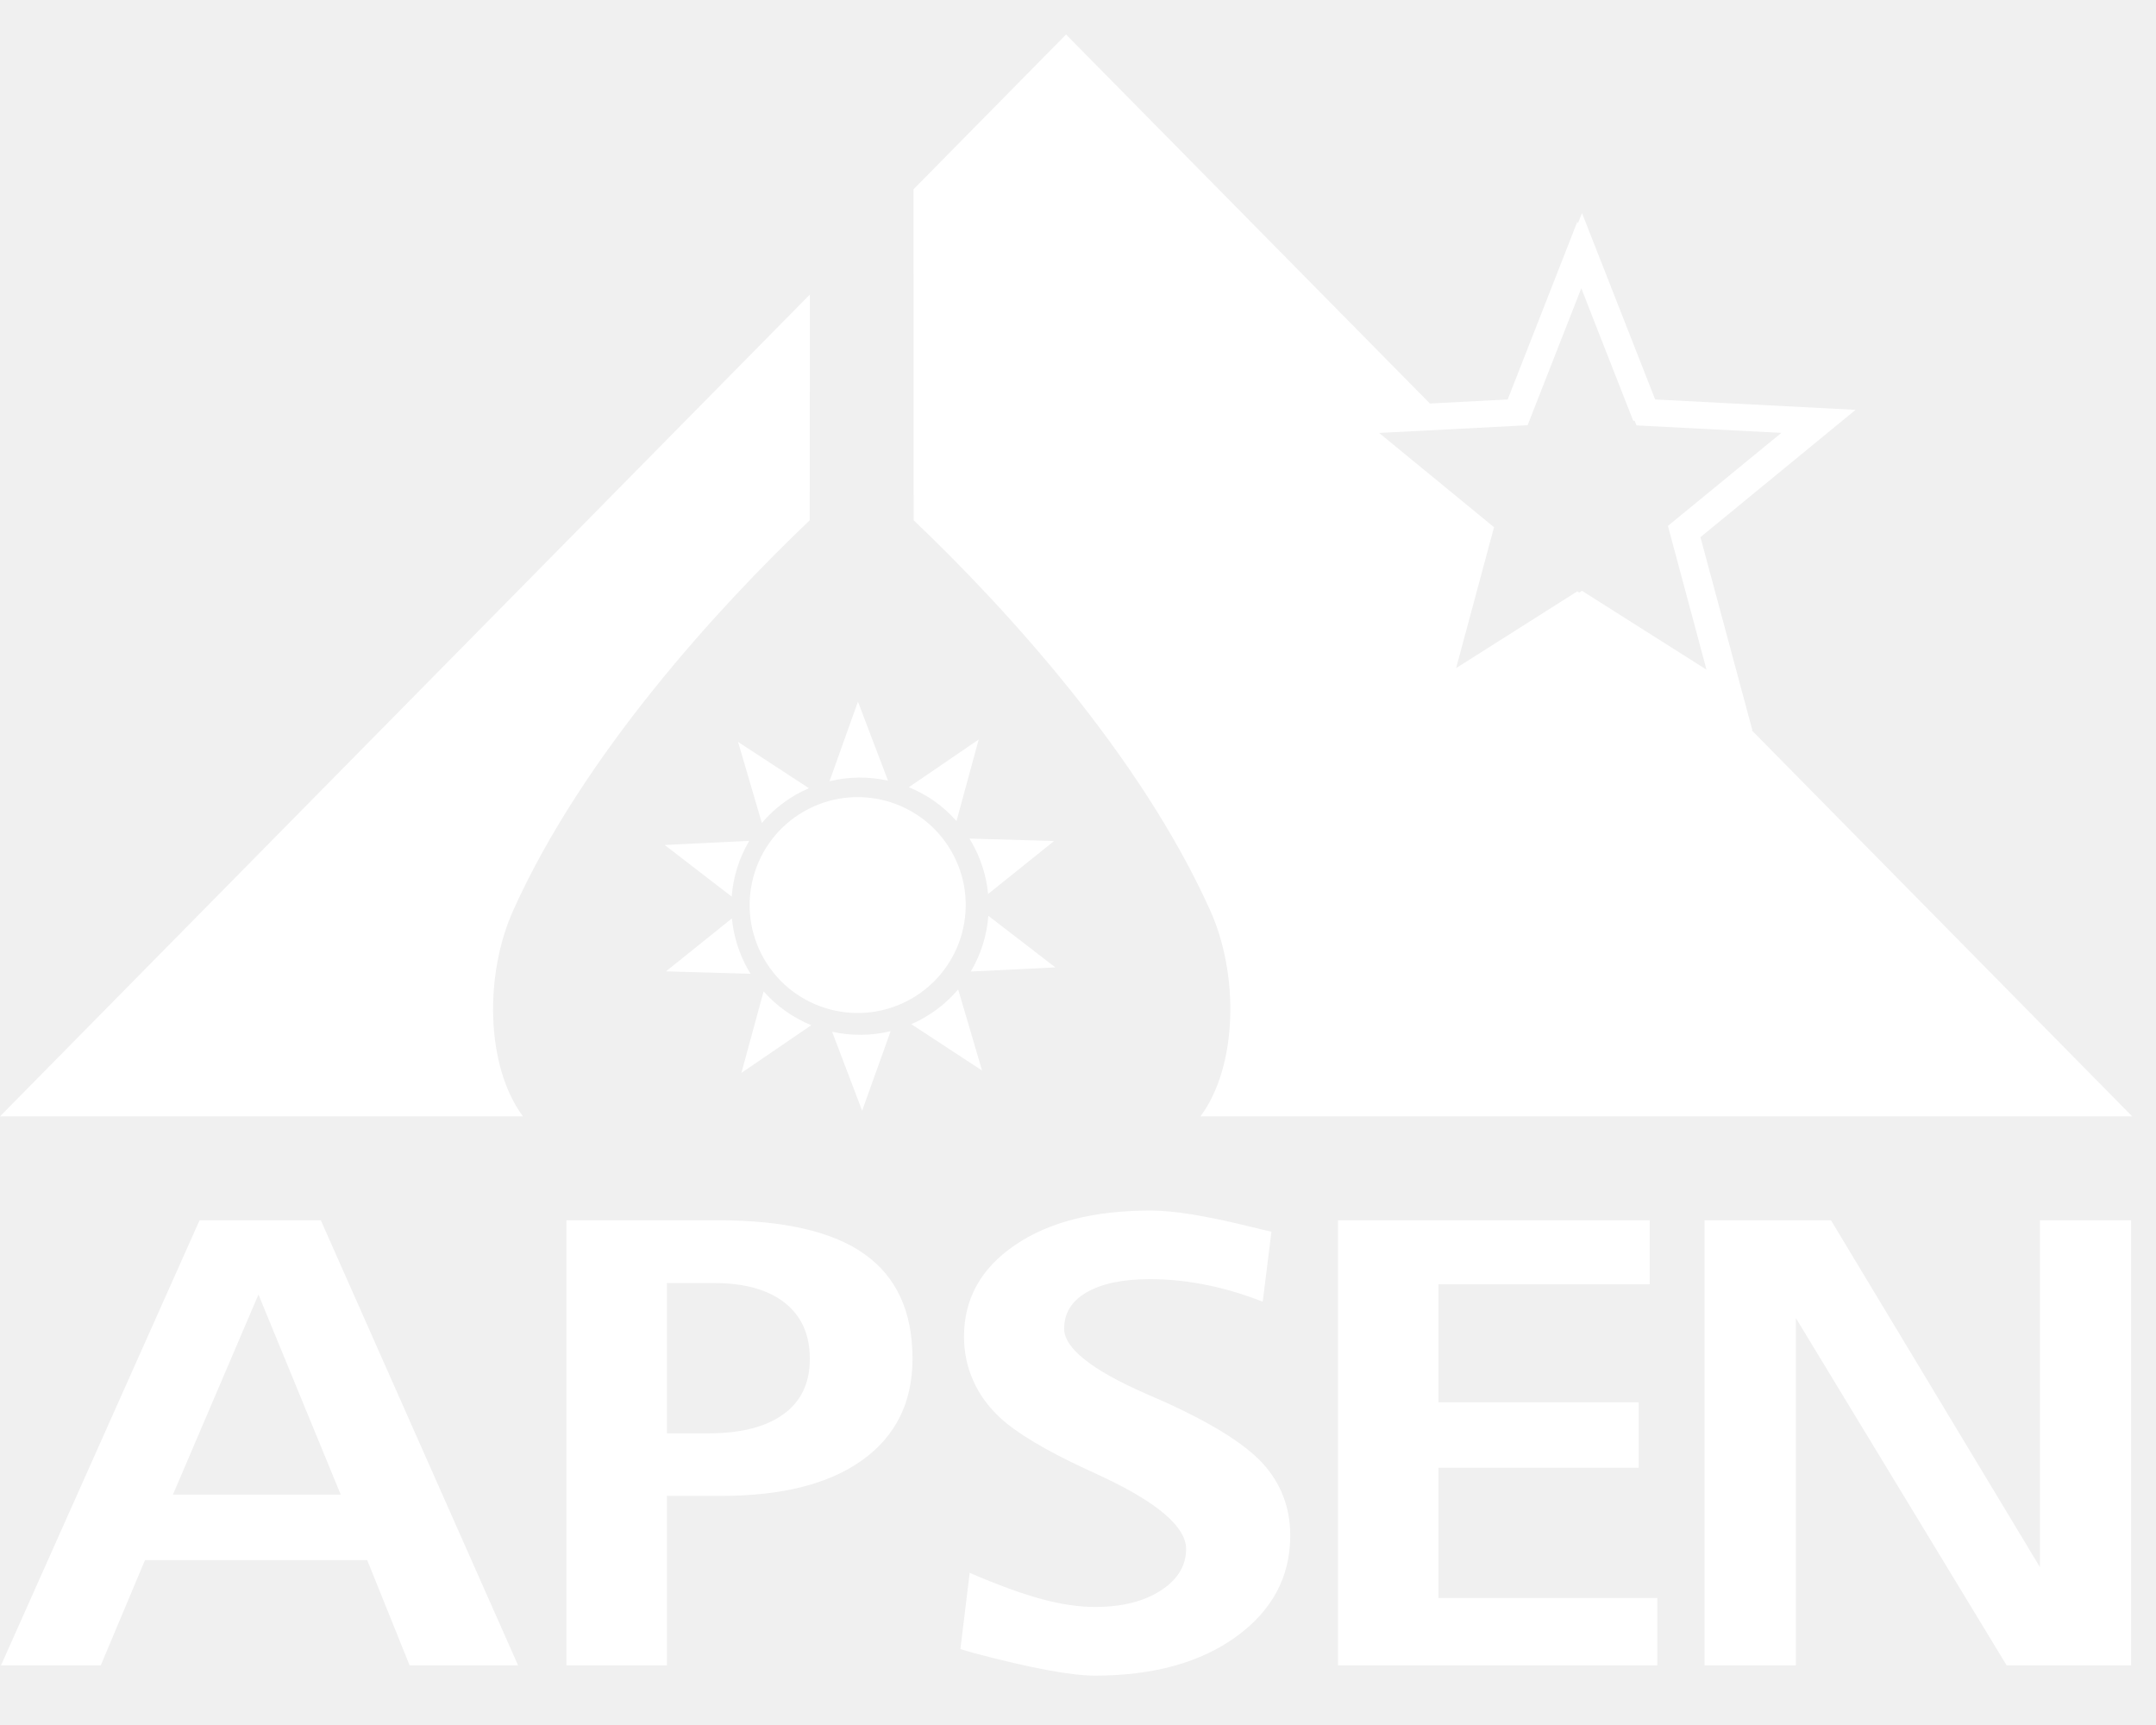
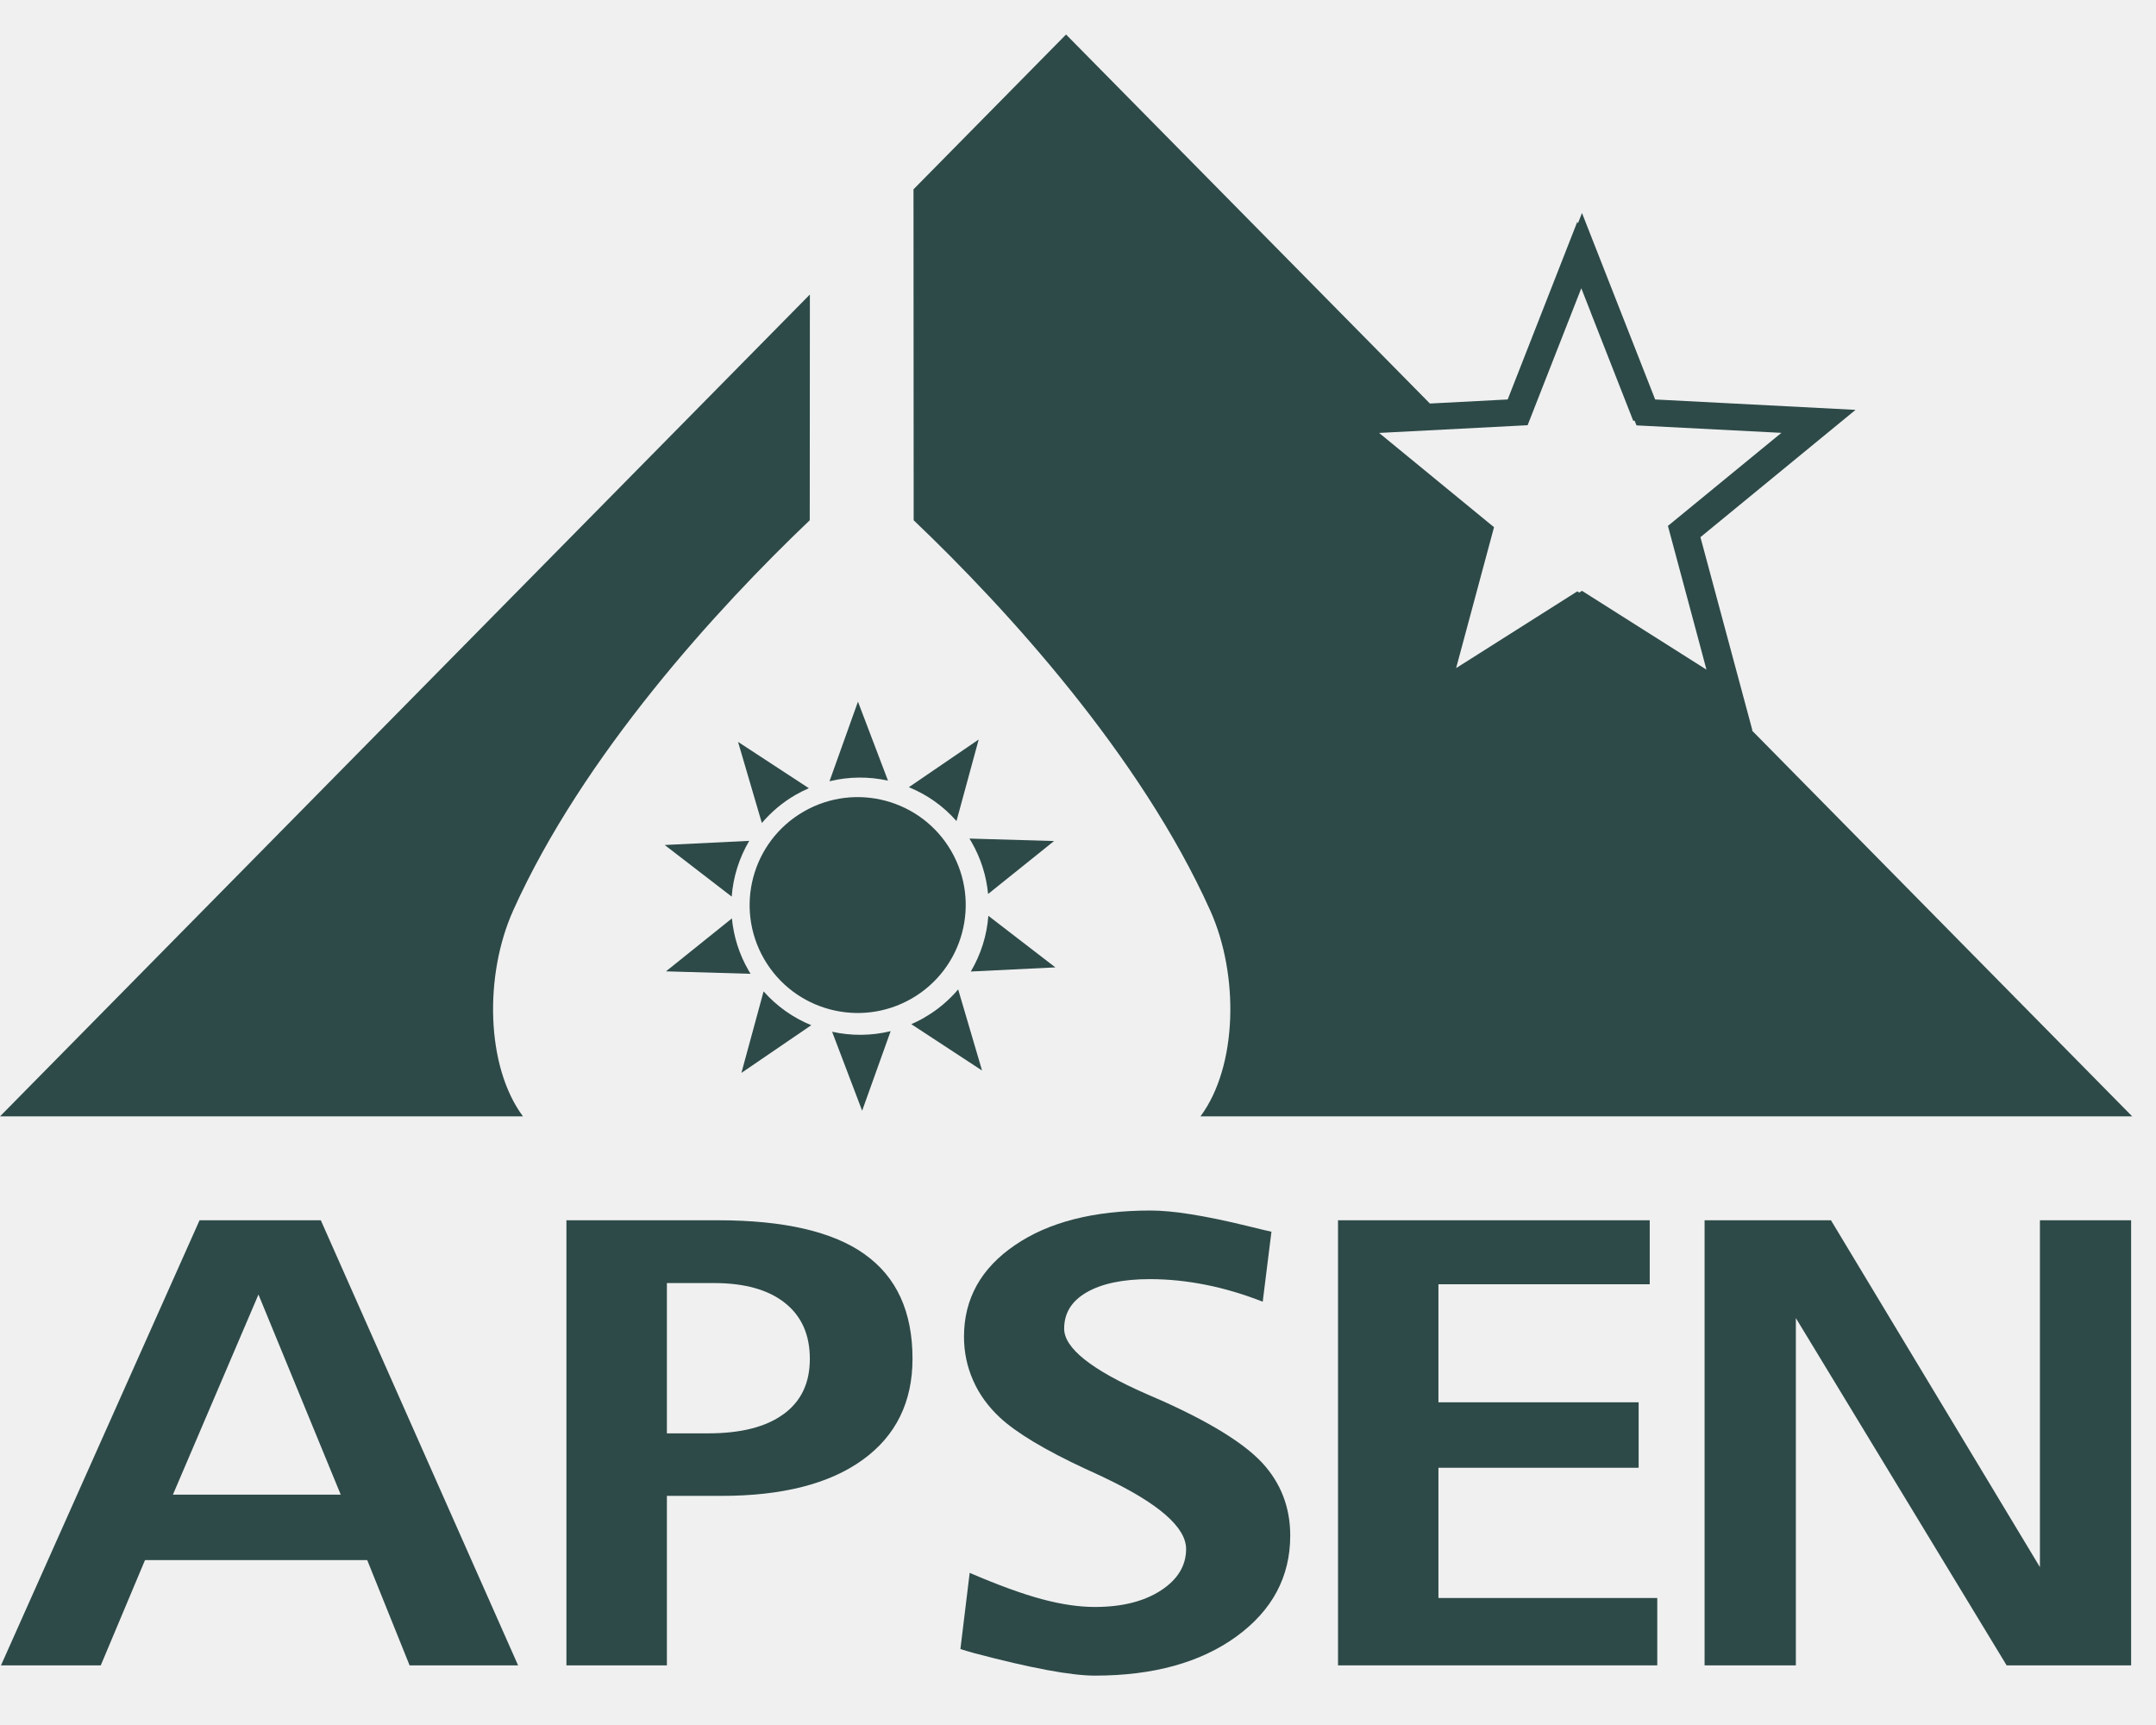
<svg xmlns="http://www.w3.org/2000/svg" width="50" height="40" viewBox="0 0 50 40" fill="none">
  <g clip-path="url(#clip0_53_320)">
-     <path d="M47.308 36.339L42.462 28.296H39.531V38.617H41.648V30.564L46.536 38.617H49.423V28.296H47.308V36.339Z" fill="white" />
-     <path d="M33.359 34.035H38.002V32.517H33.359V29.78H38.259V28.296H31.03V38.617H38.434V37.055H33.359V34.035Z" fill="white" />
-     <path d="M4.628 28.296L0.023 38.617H2.337L3.363 36.176H8.516L9.499 38.617H12.015L7.44 28.296H4.626H4.628ZM4.01 34.659L5.994 30.018L7.902 34.659H4.01Z" fill="white" />
-     <path d="M20.055 29.085C19.318 28.559 18.181 28.296 16.65 28.296H13.136V38.617H15.466V34.687H16.731C18.14 34.687 19.233 34.409 20.005 33.852C20.775 33.297 21.162 32.514 21.162 31.507C21.162 30.416 20.793 29.61 20.053 29.085H20.055ZM18.172 32.79C17.769 33.088 17.184 33.237 16.424 33.237H15.466V29.752H16.557C17.267 29.752 17.817 29.906 18.201 30.211C18.587 30.516 18.781 30.947 18.781 31.51C18.781 32.074 18.578 32.494 18.172 32.792V32.79Z" fill="white" />
-     <path d="M26.861 32.444C26.794 32.414 26.7 32.375 26.578 32.32C25.312 31.765 24.679 31.259 24.679 30.81C24.679 30.445 24.855 30.165 25.204 29.965C25.554 29.764 26.044 29.661 26.668 29.661C27.098 29.661 27.529 29.706 27.965 29.793C28.4 29.879 28.84 30.011 29.284 30.184L29.486 28.562C29.363 28.536 29.174 28.488 28.918 28.426C27.942 28.188 27.199 28.07 26.686 28.07C25.369 28.07 24.32 28.337 23.536 28.874C22.748 29.411 22.356 30.119 22.356 30.996C22.356 31.354 22.427 31.693 22.569 32.012C22.708 32.331 22.917 32.616 23.188 32.87C23.572 33.226 24.232 33.623 25.169 34.059C25.279 34.109 25.359 34.145 25.41 34.169C25.453 34.189 25.522 34.221 25.609 34.263C26.874 34.864 27.507 35.417 27.507 35.919C27.507 36.305 27.311 36.628 26.922 36.88C26.53 37.135 26.02 37.263 25.392 37.263C25.02 37.263 24.61 37.202 24.163 37.082C23.71 36.961 23.153 36.758 22.488 36.472L22.273 38.238C22.344 38.263 22.448 38.293 22.587 38.332C23.904 38.681 24.839 38.855 25.392 38.855C26.748 38.855 27.843 38.551 28.675 37.947C29.507 37.341 29.922 36.561 29.922 35.607C29.922 34.955 29.706 34.395 29.277 33.926C28.845 33.46 28.04 32.964 26.858 32.441L26.861 32.444Z" fill="white" />
-     <path d="M11.901 21.112C13.521 17.513 16.63 14.111 18.779 12.064L18.782 6.829L0 25.887H12.128C11.266 24.726 11.229 22.608 11.901 21.113V21.112Z" fill="white" />
-     <path d="M18.637 18.82C17.439 19.511 17.029 21.042 17.721 22.239C18.413 23.436 19.947 23.845 21.144 23.154C22.342 22.462 22.752 20.931 22.06 19.734C21.368 18.538 19.835 18.128 18.637 18.82Z" fill="white" />
-     <path d="M22.182 19.039L22.697 17.148L21.077 18.254C21.494 18.424 21.874 18.688 22.182 19.039Z" fill="white" />
-     <path d="M18.451 18.431C18.552 18.373 18.653 18.323 18.758 18.277L17.116 17.203L17.668 19.084C17.885 18.83 18.145 18.607 18.451 18.431Z" fill="white" />
-     <path d="M20.594 18.103L19.897 16.27L19.237 18.116C19.688 18.006 20.152 18.004 20.593 18.102L20.594 18.103Z" fill="white" />
-     <path d="M22.528 19.521C22.75 19.904 22.876 20.317 22.915 20.73L24.445 19.502L22.482 19.445C22.498 19.47 22.514 19.495 22.528 19.521Z" fill="white" />
-     <path d="M24.475 22.432L22.921 21.236C22.887 21.691 22.747 22.134 22.514 22.528L24.475 22.432Z" fill="white" />
-     <path d="M21.439 23.595C21.34 23.654 21.237 23.703 21.134 23.749L22.775 24.824L22.221 22.943C22.005 23.196 21.744 23.42 21.437 23.595H21.439Z" fill="white" />
-     <path d="M17.709 22.987L17.194 24.879L18.814 23.773C18.397 23.602 18.018 23.338 17.709 22.989V22.987Z" fill="white" />
-     <path d="M19.297 23.923L19.994 25.756L20.655 23.911C20.204 24.021 19.739 24.022 19.299 23.925L19.297 23.923Z" fill="white" />
-     <path d="M17.361 22.505C17.139 22.122 17.013 21.709 16.974 21.296L15.445 22.524L17.407 22.581C17.391 22.556 17.375 22.532 17.361 22.507V22.505Z" fill="white" />
-     <path d="M17.375 19.498L15.415 19.594L16.969 20.791C17.003 20.335 17.143 19.892 17.375 19.498Z" fill="white" />
-     <path d="M49.448 25.887L40.619 16.928L40.642 16.942L39.435 12.456L43.032 9.504L38.385 9.263L36.688 4.939L36.594 5.179L36.58 5.141L35.826 7.066L34.965 9.263L33.161 9.357L24.723 0.8L21.185 4.39L21.189 12.064C23.339 14.113 26.448 17.515 28.066 21.112C28.739 22.606 28.702 24.724 27.841 25.886H49.447L49.448 25.887ZM36.889 7.24L37.876 9.756H37.909L37.952 9.864L41.313 10.037L40.771 10.481L38.681 12.195L39.382 14.806L39.575 15.528L36.688 13.7L36.623 13.741L36.58 13.712L34.277 15.171L33.769 15.492L34.648 12.225L31.983 10.039L35.427 9.86L36.672 6.684L36.889 7.237V7.24Z" fill="white" />
+     <path d="M47.308 36.339L42.462 28.296H39.531V38.617H41.648V30.564L46.536 38.617H49.423V28.296H47.308V36.339Z" fill="#2d4a48" />
+     <path d="M33.359 34.035H38.002V32.517H33.359V29.78H38.259V28.296H31.03V38.617H38.434V37.055H33.359V34.035Z" fill="#2d4a48" />
+     <path d="M4.628 28.296L0.023 38.617H2.337L3.363 36.176H8.516L9.499 38.617H12.015L7.44 28.296H4.626H4.628ZM4.01 34.659L5.994 30.018L7.902 34.659H4.01Z" fill="#2d4a48" />
+     <path d="M20.055 29.085C19.318 28.559 18.181 28.296 16.65 28.296H13.136V38.617H15.466V34.687H16.731C18.14 34.687 19.233 34.409 20.005 33.852C20.775 33.297 21.162 32.514 21.162 31.507C21.162 30.416 20.793 29.61 20.053 29.085H20.055ZM18.172 32.79C17.769 33.088 17.184 33.237 16.424 33.237H15.466V29.752H16.557C17.267 29.752 17.817 29.906 18.201 30.211C18.587 30.516 18.781 30.947 18.781 31.51C18.781 32.074 18.578 32.494 18.172 32.792V32.79Z" fill="#2d4a48" />
+     <path d="M26.861 32.444C26.794 32.414 26.7 32.375 26.578 32.32C25.312 31.765 24.679 31.259 24.679 30.81C24.679 30.445 24.855 30.165 25.204 29.965C25.554 29.764 26.044 29.661 26.668 29.661C27.098 29.661 27.529 29.706 27.965 29.793C28.4 29.879 28.84 30.011 29.284 30.184L29.486 28.562C29.363 28.536 29.174 28.488 28.918 28.426C27.942 28.188 27.199 28.07 26.686 28.07C25.369 28.07 24.32 28.337 23.536 28.874C22.748 29.411 22.356 30.119 22.356 30.996C22.356 31.354 22.427 31.693 22.569 32.012C22.708 32.331 22.917 32.616 23.188 32.87C23.572 33.226 24.232 33.623 25.169 34.059C25.279 34.109 25.359 34.145 25.41 34.169C25.453 34.189 25.522 34.221 25.609 34.263C26.874 34.864 27.507 35.417 27.507 35.919C27.507 36.305 27.311 36.628 26.922 36.88C26.53 37.135 26.02 37.263 25.392 37.263C25.02 37.263 24.61 37.202 24.163 37.082C23.71 36.961 23.153 36.758 22.488 36.472L22.273 38.238C22.344 38.263 22.448 38.293 22.587 38.332C23.904 38.681 24.839 38.855 25.392 38.855C26.748 38.855 27.843 38.551 28.675 37.947C29.507 37.341 29.922 36.561 29.922 35.607C29.922 34.955 29.706 34.395 29.277 33.926C28.845 33.46 28.04 32.964 26.858 32.441L26.861 32.444Z" fill="#2d4a48" />
+     <path d="M11.901 21.112C13.521 17.513 16.63 14.111 18.779 12.064L18.782 6.829L0 25.887H12.128C11.266 24.726 11.229 22.608 11.901 21.113V21.112Z" fill="#2d4a48" />
+     <path d="M18.637 18.82C17.439 19.511 17.029 21.042 17.721 22.239C18.413 23.436 19.947 23.845 21.144 23.154C22.342 22.462 22.752 20.931 22.06 19.734C21.368 18.538 19.835 18.128 18.637 18.82Z" fill="#2d4a48" />
+     <path d="M22.182 19.039L22.697 17.148L21.077 18.254C21.494 18.424 21.874 18.688 22.182 19.039Z" fill="#2d4a48" />
+     <path d="M18.451 18.431C18.552 18.373 18.653 18.323 18.758 18.277L17.116 17.203L17.668 19.084C17.885 18.83 18.145 18.607 18.451 18.431Z" fill="#2d4a48" />
+     <path d="M20.594 18.103L19.897 16.27L19.237 18.116C19.688 18.006 20.152 18.004 20.593 18.102L20.594 18.103Z" fill="#2d4a48" />
+     <path d="M22.528 19.521C22.75 19.904 22.876 20.317 22.915 20.73L24.445 19.502L22.482 19.445C22.498 19.47 22.514 19.495 22.528 19.521Z" fill="#2d4a48" />
+     <path d="M24.475 22.432L22.921 21.236C22.887 21.691 22.747 22.134 22.514 22.528L24.475 22.432Z" fill="#2d4a48" />
+     <path d="M21.439 23.595C21.34 23.654 21.237 23.703 21.134 23.749L22.775 24.824L22.221 22.943C22.005 23.196 21.744 23.42 21.437 23.595H21.439Z" fill="#2d4a48" />
+     <path d="M17.709 22.987L17.194 24.879L18.814 23.773C18.397 23.602 18.018 23.338 17.709 22.989V22.987Z" fill="#2d4a48" />
+     <path d="M19.297 23.923L19.994 25.756L20.655 23.911C20.204 24.021 19.739 24.022 19.299 23.925L19.297 23.923Z" fill="#2d4a48" />
+     <path d="M17.361 22.505C17.139 22.122 17.013 21.709 16.974 21.296L15.445 22.524L17.407 22.581C17.391 22.556 17.375 22.532 17.361 22.507V22.505Z" fill="#2d4a48" />
+     <path d="M17.375 19.498L15.415 19.594L16.969 20.791C17.003 20.335 17.143 19.892 17.375 19.498Z" fill="#2d4a48" />
+     <path d="M49.448 25.887L40.619 16.928L40.642 16.942L39.435 12.456L43.032 9.504L38.385 9.263L36.688 4.939L36.594 5.179L36.58 5.141L35.826 7.066L34.965 9.263L33.161 9.357L24.723 0.8L21.185 4.39L21.189 12.064C23.339 14.113 26.448 17.515 28.066 21.112C28.739 22.606 28.702 24.724 27.841 25.886H49.447L49.448 25.887ZM36.889 7.24L37.876 9.756H37.909L37.952 9.864L41.313 10.037L40.771 10.481L38.681 12.195L39.382 14.806L39.575 15.528L36.688 13.7L36.623 13.741L36.58 13.712L34.277 15.171L33.769 15.492L34.648 12.225L31.983 10.039L35.427 9.86L36.672 6.684L36.889 7.237V7.24Z" fill="#2d4a48" />
  </g>
  <defs>
    <clipPath id="clip0_53_320">
-       <rect width="49.448" height="40" fill="white" />
+       <rect width="49.448" height="40" fill="#2d4a48" />
    </clipPath>
  </defs>
</svg>
